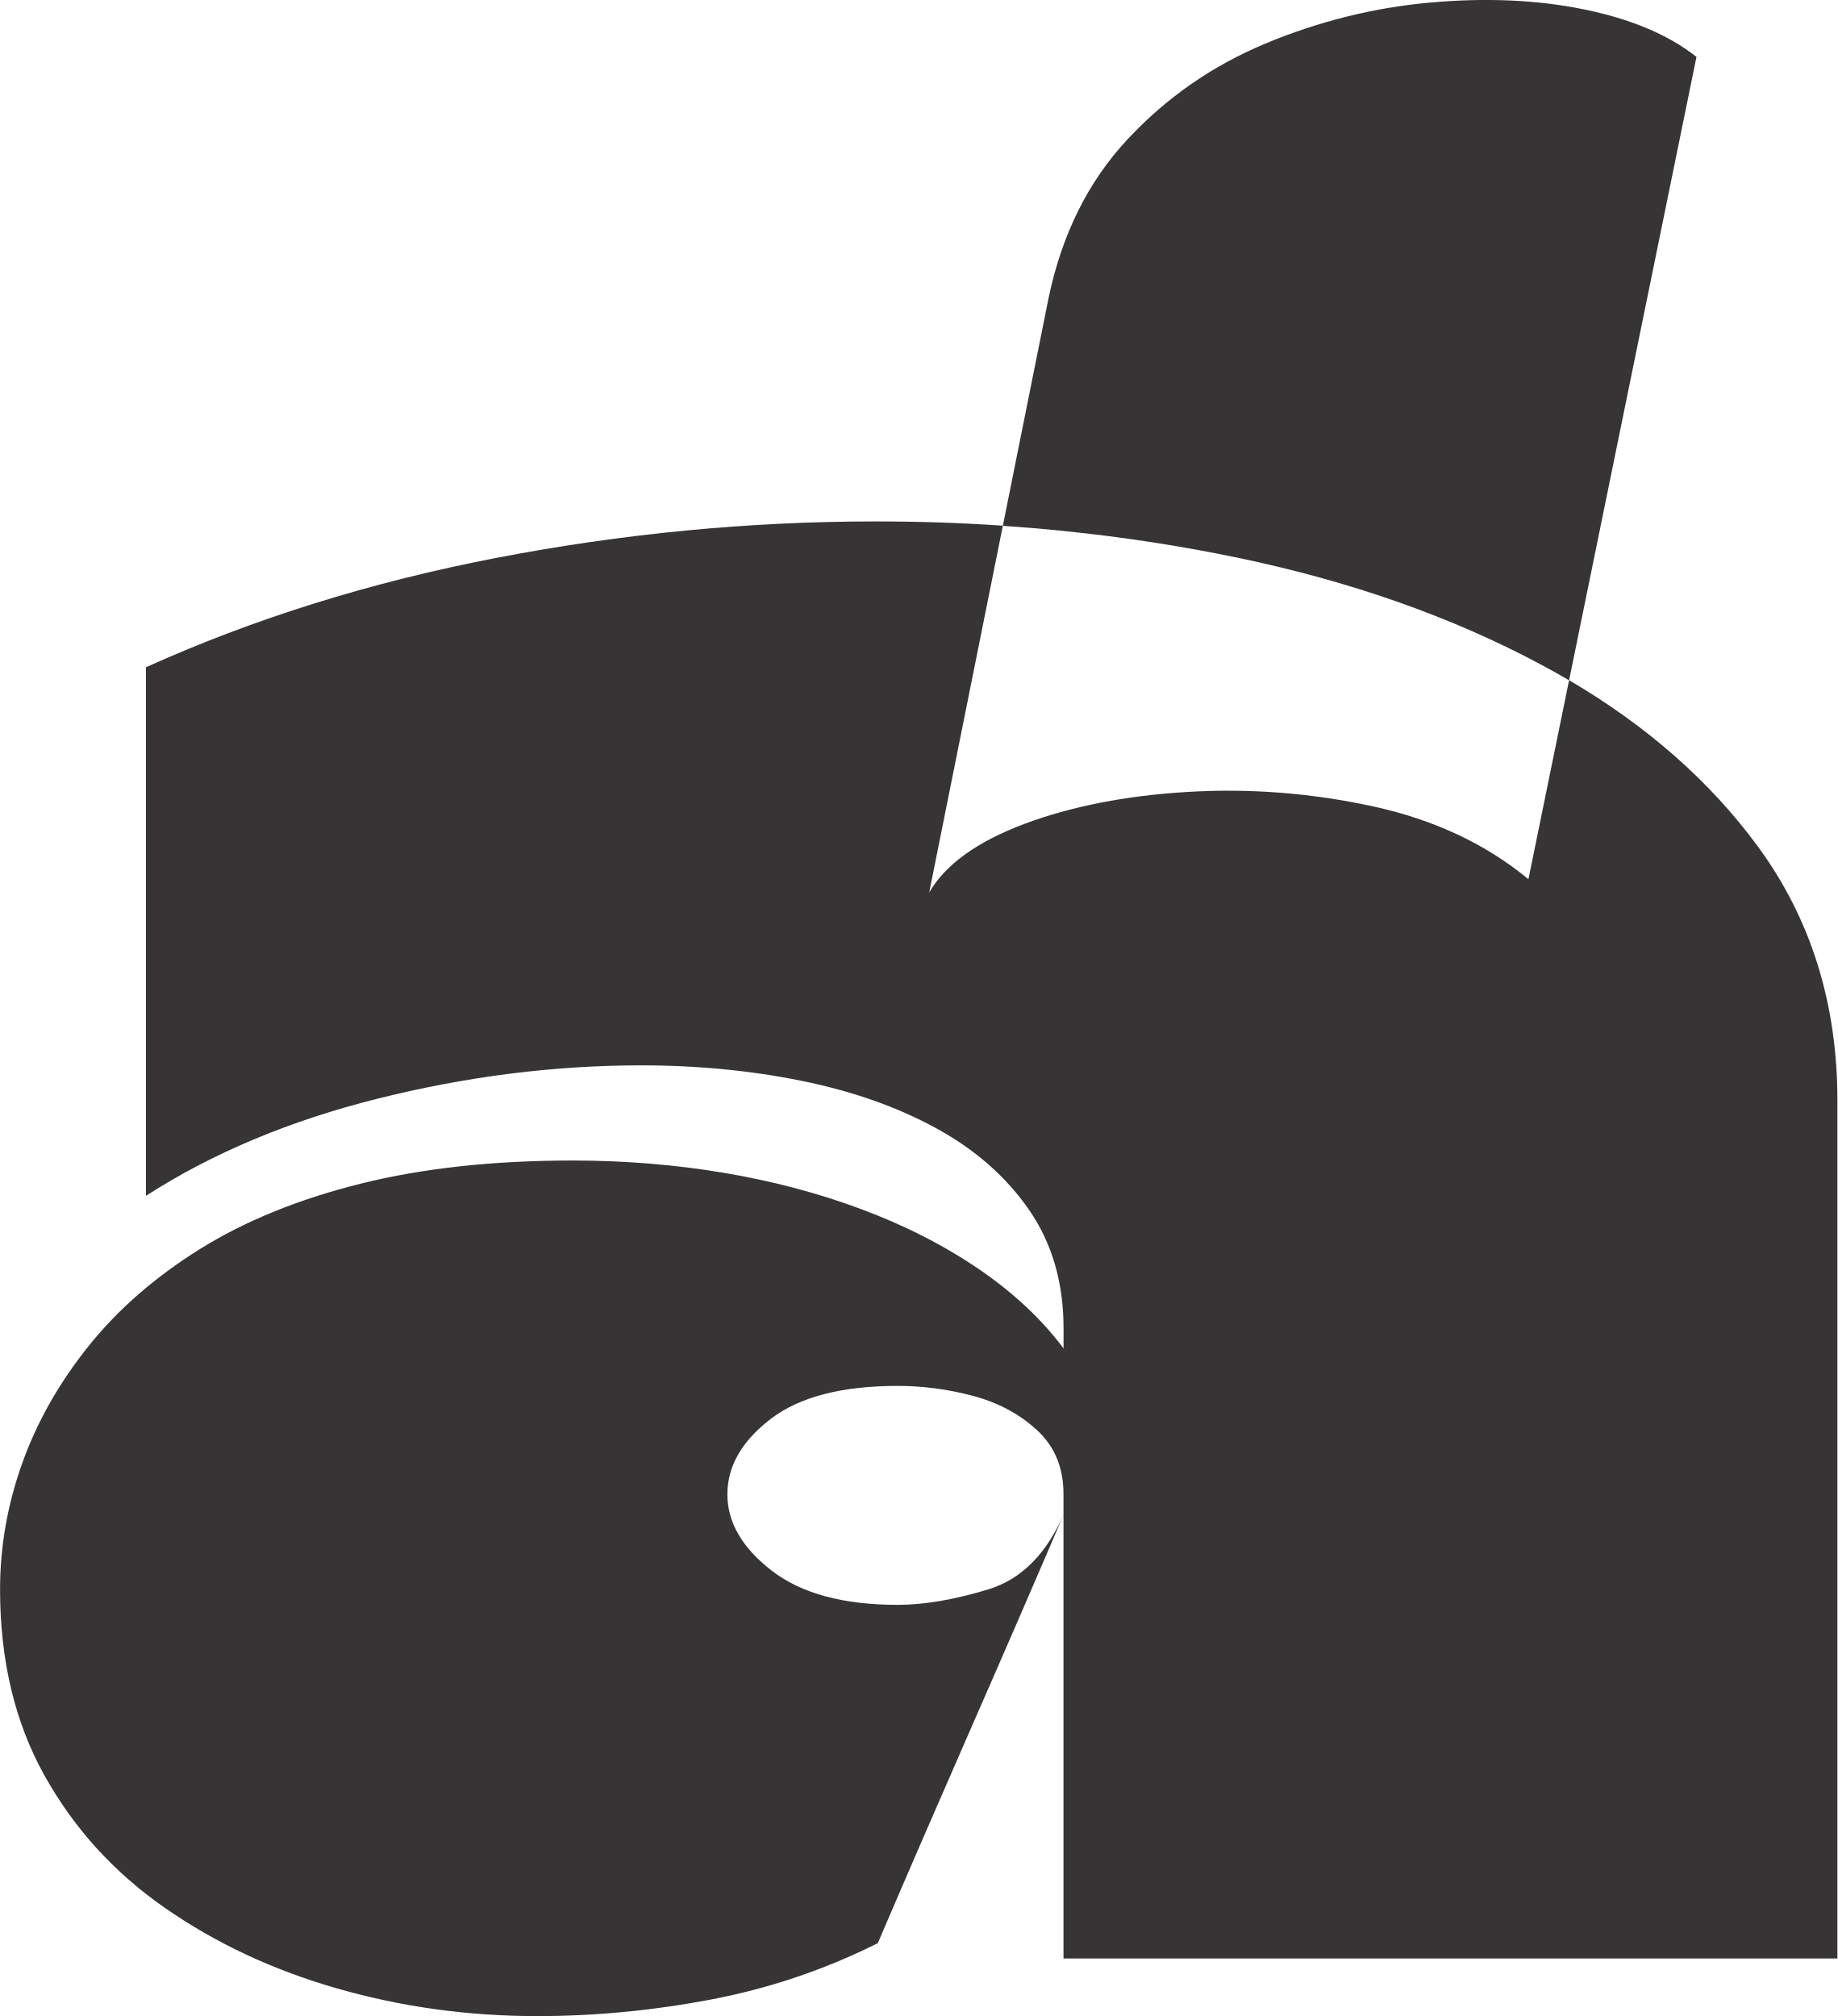
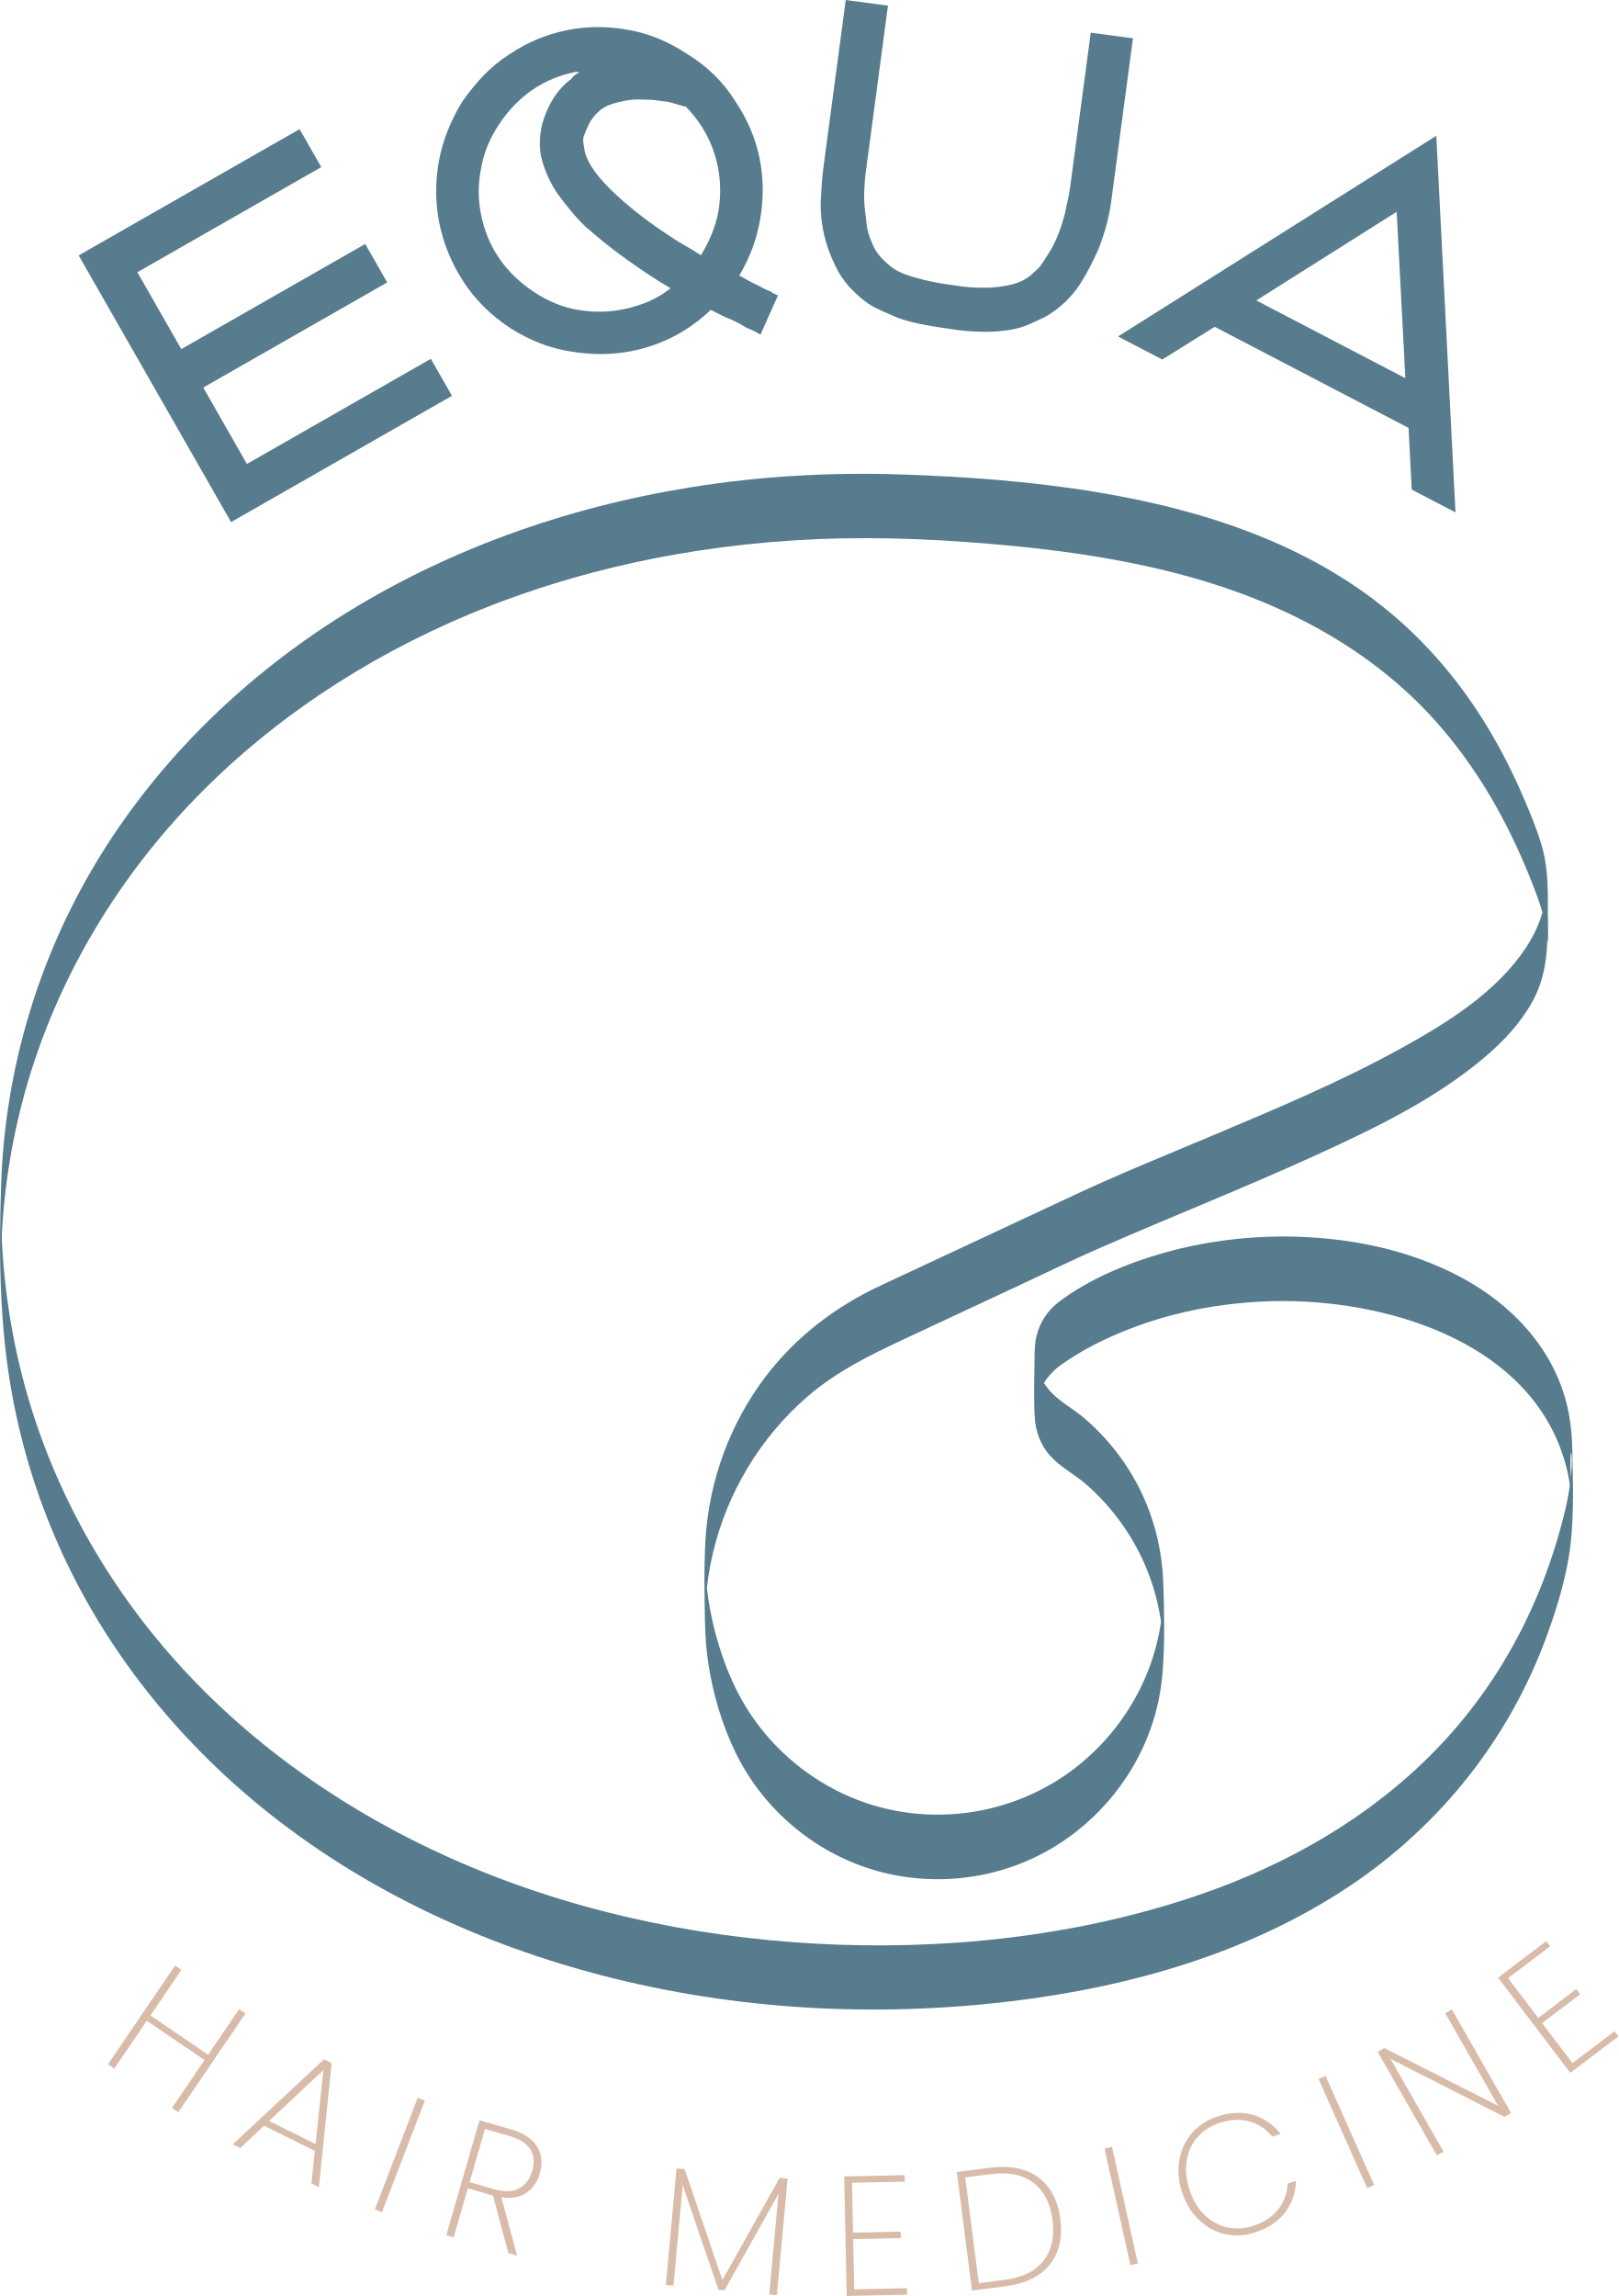
- <svg xmlns="http://www.w3.org/2000/svg" width="28.514mm" height="31.289mm" viewBox="0 0 28.514 31.289" version="1.1" id="svg1">
-   <defs id="defs1" />
-   <g id="layer1" transform="translate(-86.52408,-28.16835)">
-     <path id="path4" d="m 102.087,36.328 0.71,-3.537 c 0.206,-0.984 0.612,-1.801 1.218,-2.453 0.606,-0.652 1.321,-1.149 2.145,-1.493 0.823,-0.343 1.67,-0.555 2.539,-0.635 0.869,-0.08 1.67,-0.046 2.402,0.103 0.732,0.149 1.315,0.395 1.75,0.738 l -1.977,9.676 c -0.136,-0.08 -0.275,-0.158 -0.417,-0.234 -1.407,-0.755 -3.002,-1.315 -4.787,-1.681 -1.165,-0.239 -2.36,-0.4 -3.584,-0.483" style="fill:#373435;fill-opacity:1;fill-rule:nonzero;stroke:none;stroke-width:0.353" />
-     <path id="path5" d="m 88.789,38.527 v 8.201 c 1.029,-0.663 2.23,-1.167 3.603,-1.51 1.372,-0.343 2.733,-0.515 4.083,-0.515 0.869,0 1.699,0.08 2.488,0.24 0.789,0.16 1.487,0.406 2.093,0.738 0.606,0.332 1.087,0.755 1.441,1.27 0.355,0.515 0.532,1.127 0.532,1.836 0,0.023 0,0.051 0,0.086 0,0.034 0,0.069 0,0.103 0,0.034 0,0.074 0,0.12 -0.343,-0.457 -0.783,-0.869 -1.321,-1.235 -0.538,-0.366 -1.144,-0.675 -1.818,-0.926 -0.675,-0.252 -1.39,-0.44 -2.145,-0.566 -0.755,-0.126 -1.533,-0.189 -2.333,-0.189 -1.235,0 -2.333,0.12 -3.294,0.36 -0.961,0.24 -1.79,0.578 -2.488,1.012 -0.698,0.435 -1.275,0.938 -1.733,1.51 -0.458,0.572 -0.801,1.178 -1.029,1.819 -0.229,0.641 -0.343,1.292 -0.343,1.956 0,1.098 0.229,2.059 0.686,2.882 0.458,0.823 1.081,1.51 1.87,2.059 0.789,0.549 1.681,0.967 2.676,1.252 0.995,0.286 2.03,0.429 3.105,0.429 0.892,0 1.79,-0.086 2.693,-0.257 0.904,-0.172 1.767,-0.463 2.591,-0.875 0.48,-1.121 0.967,-2.242 1.458,-3.363 0.492,-1.121 0.978,-2.242 1.458,-3.363 -0.275,0.663 -0.675,1.075 -1.201,1.235 -0.526,0.16 -0.995,0.24 -1.407,0.24 -0.846,0 -1.498,-0.177 -1.956,-0.532 -0.458,-0.355 -0.686,-0.749 -0.686,-1.184 0,-0.435 0.223,-0.823 0.669,-1.167 0.446,-0.343 1.104,-0.515 1.973,-0.515 0.389,0 0.778,0.051 1.167,0.154 0.389,0.103 0.721,0.28 0.995,0.532 0.275,0.252 0.412,0.583 0.412,0.995 0,1.19 0,2.385 0,3.586 0,1.201 0,2.408 0,3.62 0.801,0 1.601,0 2.402,0 0.801,0 1.601,0 2.402,0 0.801,0 1.601,0 2.402,0 0.801,0 1.601,0 2.402,0 0.801,0 1.601,0 2.402,0 0,-2.219 0,-4.438 0,-6.657 0,-2.219 0,-4.438 0,-6.657 0,-1.51 -0.412,-2.825 -1.235,-3.946 -0.74,-1.008 -1.717,-1.868 -2.929,-2.58 l -0.631,3.089 c -0.663,-0.549 -1.47,-0.926 -2.419,-1.132 -0.949,-0.206 -1.904,-0.28 -2.865,-0.223 -0.961,0.057 -1.807,0.223 -2.539,0.497 -0.732,0.275 -1.224,0.629 -1.476,1.064 l 1.143,-5.693 c -0.65,-0.044 -1.308,-0.066 -1.975,-0.066 -1.967,0 -3.929,0.189 -5.885,0.566 -1.956,0.377 -3.769,0.944 -5.439,1.698" style="fill:#373435;fill-opacity:1;fill-rule:evenodd;stroke:none;stroke-width:0.353" />
-   </g>
+ <svg xmlns="http://www.w3.org/2000/svg" version="1.1" viewBox="324.32 234.07 431.37 611.87">
+   <path transform="matrix(.1,0,0,-.1,0,1080)" d="M6663.5 5164.21C6556.38 5163.85 6449.37 5150.13 6346.23 5120.86 6248.51 5093.12 6147.7 5052.01 6066.02 4990.46 6035.56 4967.51 6013.9 4934.72 6005.27 4897.53 6000.59 4877.36 6000.59 4856.81 6000.37 4836.22 5999.83 4784.76 5998.08 4732.67 6001.05 4681.26 6003.2 4643.96 6016.68 4608.23 6041.66 4580.18 6068.81 4549.68 6107.62 4530.15 6138.36 4503.27 6205.79 4444.31 6259.78 4370.35 6295.14 4288.04 6312.99 4246.5 6326.06 4202.97 6334.1 4158.48 6338.36 4134.92 6341.21 4111.09 6342.51 4087.19 6346.24 4018.6 6346.78 4257.87 6342.3 4183.64 6341.4 4168.64 6339.86 4153.68 6337.77 4138.81 6314.41 3972.58 6218.6 3821.54 6080.15 3727.13 5935.82 3628.72 5752.11 3598.2 5583.64 3644.6 5421.49 3689.26 5282.89 3803.33 5207.19 3953.44 5169.58 4028.01 5144.21 4113 5131.42 4195.43 5128.19 4216.27 5125.77 4237.25 5124.32 4258.29 5123.66 4267.97 5123.36 4277.66 5122.92 4287.35 5121.67 4314.79 5120.54 4122.85 5123.16 4174.1 5123.48 4180.37 5123.71 4186.63 5124.11 4192.89 5126.81 4235.61 5133.31 4278.14 5143.06 4319.8 5180.72 4480.59 5269.14 4628.06 5393.9 4736.36 5472.15 4804.29 5562.24 4848.31 5654.98 4891.65 5758.31 4939.93 5861.64 4988.22 5964.97 5036.5 6036.33 5069.85 6107.3 5104.19 6179.49 5135.72 6367.81 5217.97 6559.02 5293.61 6746.03 5378.87 6903.32 5450.57 7065 5527.98 7198.06 5640.17 7248.19 5682.44 7294.68 5731.1 7326.61 5788.82 7360.74 5850.5 7367.36 5912.67 7367.77 5982.06 7368.23 6058.91 7373.35 6136.84 7350.67 6211.2 7338.35 6251.58 7321.96 6291.05 7305.38 6329.84 7276.54 6397.33 7243.4 6463.03 7205.18 6525.71 7135.97 6639.22 7049.72 6742.07 6947.5 6827.28 6727.75 7010.47 6449.13 7100.67 6170.71 7147.06 5995.17 7176.31 5817.18 7189.46 5639.43 7195.08 5452.98 7200.97 5266.52 7190.15 5082.28 7160.42 4748.52 7106.56 4423.33 6991.02 4138.08 6808.27 3879.98 6642.91 3656.38 6422.54 3498.4 6159.07 3344.26 5902.02 3257.28 5608.67 3246.51 5309.15 3239.69 5119.53 3241.4 4927.13 3275.97 4740 3303 4593.63 3348.4 4450.76 3410.94 4315.7 3537.76 4041.84 3733.99 3804.09 3971.1 3618.4 4228.71 3416.67 4531.24 3276.85 4847.22 3194.9 5202.75 3102.7 5574.35 3082.29 5938.62 3126.16 6256.04 3164.4 6574.64 3254.91 6842.33 3434.43 7082.76 3595.67 7266.11 3826.82 7365.35 4099.02 7394.4 4178.72 7419.94 4262.31 7429.33 4346.81 7438.2 4426.6 7435.26 4508.34 7433.9 4588.4 7433.21 4629.75 7429.76 4670.76 7420.35 4711.12 7385.04 4862.62 7275.86 4979.91 7141.71 5052.9 6996.3 5132.01 6827.85 5163.74 6663.5 5164.21 6662.4 5164.21 6662.03 4992.18 6663.5 4992.18 6957.37 4991.34 7326.71 4875.9 7415.18 4559.27 7425.73 4521.51 7430.8 4483.17 7432.94 4444.1 7422.55 4634 7434.85 4596.82 7432.1 4550.97 7431.54 4541.71 7430.78 4532.47 7429.82 4523.25 7428.6 4511.48 7427.05 4499.74 7425.22 4488.05 7421.37 4463.49 7415.95 4439.31 7409.81 4415.23 7391.98 4345.44 7369.38 4276.86 7341.66 4210.37 7288.94 4083.96 7217.46 3965.62 7128.93 3861.06 6944.5 3643.23 6693.16 3494.63 6424.52 3404.61 6103.84 3297.15 5753.54 3260.96 5416.74 3279.6 5083.27 3298.06 4751.38 3370.46 4445.78 3506.65 4172.23 3628.56 3920.51 3802.07 3719.05 4024.52 3527.47 4236.06 3384.66 4490.19 3309.37 4765.79 3270.46 4908.24 3250.04 5054.87 3246.3 5202.41 3245.66 5227.64 3245.29 5086.49 3246.36 5122.49 3246.59 5130.39 3246.78 5138.3 3247.08 5146.2 3247.78 5164.74 3248.75 5183.28 3250.03 5201.79 3252.63 5239.42 3256.52 5276.97 3261.57 5314.35 3271.18 5385.47 3285.15 5455.99 3303.4 5525.39 3376.36 5802.89 3518.43 6059.19 3709.3 6272.92 3910.64 6498.36 4163.15 6674.87 4438.46 6798.2 4746.64 6936.24 5082.18 7007.94 5418.95 7022.41 5597.04 7030.07 5776.77 7020.83 5954.08 7003.35 6107.17 6988.25 6259.92 6964.23 6408.41 6923.46 6659.22 6854.6 6894.84 6732.85 7069.8 6537.01 7159.28 6436.87 7230.65 6321.79 7286.68 6199.97 7301.73 6167.27 7315.7 6134.07 7328.7 6100.5 7336.54 6080.26 7344.35 6059.94 7350.67 6039.16 7354.82 6025.5 7358.41 6011.64 7361.13 5997.62 7362.2 5992.1 7363.16 5986.56 7363.95 5981 7364.57 5976.86 7365.08 5972.7 7365.47 5968.54 7370.22 5921.15 7370.56 5963.22 7366.49 6094.76 7362.02 6036.79 7342.81 5983.35 7310.81 5934.81 7232.3 5815.71 7102.13 5734.63 6979.83 5666.98 6815.27 5575.94 6640.97 5503.18 6467.86 5430.28 6346.71 5379.26 6224.67 5329.89 6105.56 5274.23 6013.8 5231.35 5922.05 5188.48 5830.3 5145.6 5750.01 5108.08 5669.72 5070.57 5589.43 5033.05 5469.72 4977.11 5364.58 4896.93 5284.22 4791.45 5189.28 4666.82 5133.38 4515.05 5123.65 4358.78 5119.1 4285.77 5120.68 4211.89 5122.05 4138.81 5122.77 4100.15 5125.49 4061.62 5131.42 4023.39 5143.58 3945.02 5167.29 3864.63 5201.5 3793 5271.03 3647.41 5399.33 3533.46 5552.34 3482.12 5709.77 3429.29 5885.89 3444.94 6031.32 3525.09 6171.61 3602.39 6278.36 3735.4 6321.65 3889.79 6332.68 3929.15 6339.45 3969.57 6342.28 4010.34 6347.59 4087.1 6346.3 4165.41 6343.46 4242.24 6340.27 4328.65 6319.39 4413.73 6280.72 4491.15 6244.29 4564.09 6192.91 4629.31 6130.65 4681.92 6101.28 4706.74 6064.91 4725.11 6039.75 4754.44 6028.51 4767.54 6019.49 4782.39 6012.99 4798.39 6009.82 4806.22 6007.24 4814.29 6005.31 4822.52 6004.05 4827.93 6001.4 4856.38 6001.59 4836.22 6001.46 4788.3 6001.34 4740.37 6001.21 4692.45 6002.49 4744.8 6028.67 4791.78 6071.08 4822.06 6126.19 4861.4 6188.34 4892.26 6251.26 4916.9 6382.27 4968.2 6523.08 4991.7 6663.5 4992.18 6664.96 4992.18 6664.62 5164.21 6663.5 5164.21" fill="#577c8e" />
+   <path transform="matrix(.1,0,0,-.1,0,1080)" d="M4009.46 7153.96 3859.02 7067.98 3452.86 7778.66 4041.64 8115.16 4099.44 8014 3609.23 7733.84 3726.34 7528.94 4216.55 7809.09 4275.1 7706.64 3784.89 7426.48 3901.25 7222.88 4391.46 7503.05 4447.8 7404.46 4009.46 7153.96" fill="#577c8e" />
+   <path transform="matrix(.1,0,0,-.1,0,1080)" d="M5111.16 7779.08C5134.88 7817.39 5150.41 7856.11 5157.73 7895.19 5164.66 7936.21 5164.18 7976.24 5156.27 8015.3 5144.02 8075.8 5116.04 8128.54 5072.38 8173.55L5070.61 8174.75C5070.43 8175.7 5069.34 8176 5067.39 8175.59L5023.71 8188.09C5013.36 8189.04 5003.2 8190.28 4993.25 8191.84 4983.27 8193.36 4972.73 8194.01 4961.59 8193.8 4938.93 8195.3 4917.95 8193.57 4898.63 8188.64 4872.27 8183.33 4852.68 8174.78 4839.8 8163.03 4832.02 8156.35 4824.23 8147.14 4816.45 8135.44 4809.84 8122.89 4803.91 8109.5 4798.68 8095.26 4796.73 8089.77 4797.25 8079.73 4800.21 8065.08 4803.21 8035.2 4825.77 7999.12 4867.86 7956.87 4889.39 7935.8 4912.29 7915.57 4936.57 7896.1 4949.86 7885.59 4963.05 7875.56 4976.18 7866.03 4989.29 7856.5 5002.89 7847.05 5016.96 7837.71 5025.18 7832.25 5033.09 7827 5040.75 7821.96 5048.36 7816.89 5056.18 7812.14 5064.2 7807.67 5072.2 7803.19 5080 7798.66 5087.54 7794.1 5095.07 7789.52 5102.93 7784.51 5111.16 7779.08M4904.88 7635.16C4954.54 7645.24 4996.41 7663.89 5030.43 7691.14 5010.89 7702.46 4991.43 7714.55 4972.11 7727.43 4952.75 7740.34 4933.61 7753.51 4914.64 7767.01 4894.52 7781.23 4875.64 7795.49 4858.02 7809.73 4840.41 7823.98 4822.98 7838.54 4805.75 7853.38 4790.68 7867.65 4777.07 7882.2 4764.91 7897.05 4752.75 7911.91 4741.09 7926.84 4729.91 7941.89 4709.89 7970.42 4695.05 8003.58 4685.38 8041.34 4680.23 8066.78 4681.02 8095.45 4687.77 8127.37 4703.23 8181.41 4729.07 8221.8 4765.36 8248.48 4770.77 8256.71 4778.66 8262.89 4788.98 8267.05 4786.07 8266.44 4784.02 8266.54 4782.86 8267.32 4781.89 8267.12 4781.11 8267.2 4780.52 8267.61 4779.91 8267.98 4778.66 8268 4776.71 8267.59 4691.02 8250.23 4622.96 8203.35 4572.57 8126.93 4547.73 8089.33 4531.89 8049.96 4525.04 8008.86 4516.96 7968.5 4517.11 7927.8 4525.43 7886.73 4542.89 7800.63 4589.68 7732.21 4665.88 7681.45 4703.39 7656.46 4742.61 7640.46 4783.57 7633.5 4824.52 7626.52 4864.95 7627.08 4904.88 7635.16M5213.54 7725.13C5222.7 7719.87 5231.02 7715.19 5238.45 7711.12 5245.88 7707.04 5253.52 7703.26 5261.34 7699.76 5268.2 7696.05 5274.43 7692.73 5280.11 7689.84 5285.77 7686.91 5291.34 7684.5 5296.84 7682.57 5299.18 7680.99 5300.93 7679.82 5302.11 7679.05 5303.27 7678.26 5304.45 7677.48 5305.63 7676.74 5306.59 7676.93 5308.25 7676.23 5310.61 7674.7 5312.95 7673.11 5315.09 7672.55 5317.05 7672.94L5269.88 7567.38C5259.3 7574.38 5246.88 7580.5 5232.63 7585.71 5226.73 7589.64 5220.39 7593.42 5213.54 7597.12 5206.7 7600.8 5199.36 7604.37 5191.55 7607.89 5182.73 7611.19 5174.11 7615.02 5165.59 7619.4 5157.09 7623.77 5147.77 7628.48 5137.59 7633.54 5077.95 7576.77 5008.14 7540.25 4928.11 7524.04 4875.41 7513.36 4820.63 7512.95 4763.77 7522.75 4709.27 7530.99 4655.8 7551.68 4603.39 7584.76 4550.57 7619.77 4508.57 7661.55 4477.39 7710.11 4446.23 7758.67 4425.09 7810.23 4414.02 7864.92 4403.34 7917.64 4402.93 7972.39 4412.73 8029.27 4422.96 8084.14 4443.7 8137.12 4475.04 8188.19 4493.09 8214.18 4512.16 8237.62 4532.29 8258.46 4552.39 8279.31 4575 8297.84 4600.09 8314.12 4647.38 8346.03 4698.77 8367.63 4754.29 8378.89 4806.88 8389.53 4861.07 8389.84 4916.86 8379.82 4971.46 8370.54 5024.54 8348.77 5076.09 8314.52 5128.23 8282.41 5169.98 8241.58 5201.3 8192.07 5234.57 8142.89 5256.64 8091.5 5267.54 8037.83 5278.02 7986.1 5278.75 7932.89 5269.75 7878.27 5260.79 7823.6 5242.02 7772.55 5213.54 7725.13" fill="#577c8e" />
+   <path transform="matrix(.1,0,0,-.1,0,1080)" d="M6262.72 8357.23 6207.85 7945.61C6206.92 7938.69 6205.8 7930.32 6204.5 7920.45 6203.17 7910.58 6201.09 7898.8 6198.27 7885.11 6195.44 7871.41 6191.8 7857.34 6187.37 7842.86 6182.91 7828.38 6177.59 7813.02 6171.43 7796.78 6164.24 7780.64 6156.58 7764.58 6148.42 7748.59 6140.27 7732.58 6131.11 7716.75 6120.99 7701.01 6099.58 7668.7 6071.89 7641.76 6037.88 7620.17 6031.3 7616.02 6024.82 7612.61 6018.43 7609.96 6012.05 7607.29 6005.63 7604.37 5999.19 7601.22 5977.58 7590.03 5953.76 7582.65 5927.67 7579.11 5901.57 7575.58 5877.04 7574.33 5854.08 7575.38 5828.01 7575.82 5801.23 7578.41 5773.73 7583.07 5706.59 7592.03 5658.56 7602.71 5629.58 7615.09 5600.57 7627.48 5583.75 7634.99 5579.09 7637.64 5559.27 7647.3 5540.05 7661.42 5521.44 7679.99 5503.52 7696.44 5488.5 7715.51 5476.32 7737.23 5470.73 7748.01 5465.64 7758.76 5461.03 7769.41 5456.42 7780.06 5452.3 7790.67 5448.68 7801.2 5441.58 7823.26 5436.61 7844.49 5433.83 7864.97 5431.03 7885.42 5429.95 7905.66 5430.63 7925.67 5432.53 7962.56 5434.87 7991.42 5437.63 8012.14L5497.24 8459.29 5609.78 8444.29 5550.16 7997.14C5549.23 7990.22 5548.48 7982.79 5547.94 7974.84 5547.36 7966.85 5546.86 7957.38 5546.41 7946.41 5545.74 7926.38 5547.3 7904.1 5551.04 7879.48 5552.69 7854.14 5557.81 7832.35 5566.44 7814.14 5573.8 7794.06 5585.6 7776.92 5601.79 7762.7 5604.49 7760.32 5607.39 7757.68 5610.52 7754.76 5613.64 7751.83 5617.05 7749.12 5620.73 7746.62 5627.96 7740.62 5639.21 7734.59 5654.49 7728.55 5666.91 7723.89 5683.84 7718.85 5705.23 7713.49 5726.6 7708.14 5753.08 7703.35 5784.69 7699.15 5813.17 7694.33 5841.01 7692.13 5868.19 7692.54 5891.28 7692.47 5915.02 7695.32 5939.42 7701.12 5963.78 7706.91 5984.13 7718.26 6000.46 7735.16 6002.7 7736.87 6004.95 7738.82 6007.27 7741.05 6009.55 7743.23 6011.9 7745.71 6014.29 7748.4 6019.14 7754.76 6023.82 7761.68 6028.35 7769.14 6032.84 7776.57 6037.61 7783.96 6042.61 7791.33 6051.75 7807.19 6059.44 7823.5 6065.72 7840.25 6071.94 7856.98 6077.18 7873.62 6081.4 7890.15 6088.84 7923.3 6093.46 7946.8 6095.32 7960.63L6150.21 8372.24 6262.72 8357.23" fill="#577c8e" />
+   <path transform="matrix(.1,0,0,-.1,0,1080)" d="M6988.74 7451.45 6965.51 7894.81 6591.38 7658.61 6988.74 7451.45ZM7071.16 8097.46 7122.31 7093.75 7005.75 7154.51 6997.18 7319.01 6480.61 7588.33 6340.85 7501.18 6222.96 7562.62 7071.16 8097.46" fill="#577c8e" />
+   <path transform="matrix(.1,0,0,-.1,0,1080)" d="M3897.53 3093.69 3718.39 2830.28 3701.51 2841.77 3788.27 2969.35 3634.43 3073.98 3547.66 2946.4 3530.77 2957.88 3709.93 3221.3 3726.81 3209.81 3644.12 3088.23 3797.97 2983.6 3880.65 3105.17 3897.53 3093.69" fill="#d8bca9" />
+   <path transform="matrix(.1,0,0,-.1,0,1080)" d="M4084.27 2745.51 4105.02 2942.42 3960.3 2807.05 4084.27 2745.51ZM4082.29 2727.24 3946.95 2794.43 3883.39 2734.79 3863.46 2744.67 4106.75 2971.44 4127.09 2961.35 4093.13 2630.67 4073.21 2640.56 4082.29 2727.24" fill="#d8bca9" />
+   <path transform="matrix(.1,0,0,-.1,0,1080)" d="M4375.51 2861.4 4261.27 2564.03 4242.19 2571.36 4356.45 2868.72 4375.51 2861.4" fill="#d8bca9" />
+   <path transform="matrix(.1,0,0,-.1,0,1080)" d="M4494.81 2644.12 4560.19 2625.21C4587.23 2617.39 4609.31 2618.09 4626.46 2627.31 4643.6 2636.52 4655.29 2651.88 4661.51 2673.39 4675.04 2720.18 4654.62 2751.43 4600.28 2767.14L4535.76 2785.79 4494.81 2644.12ZM4597.94 2455.11 4557.15 2608.14 4555.41 2608.65 4490.01 2627.55 4452.32 2497.21 4432.71 2502.88 4521.2 2808.91 4605.32 2784.58C4639.33 2774.75 4662.52 2759.38 4674.9 2738.48 4687.29 2717.58 4689.65 2693.9 4682.01 2667.46 4675.19 2643.92 4662.97 2626.43 4645.33 2615 4627.7 2603.56 4605.75 2599.76 4579.45 2603.58L4621.48 2448.3 4597.94 2455.11" fill="#d8bca9" />
+   <path transform="matrix(.1,0,0,-.1,0,1080)" d="M5342.27 2653.39 5313.79 2342.94 5293.46 2344.81 5318.02 2612.78 5174.16 2355.75 5157.89 2357.24 5062.7 2636.19 5038.14 2368.22 5017.8 2370.09 5046.27 2680.53 5067.95 2678.55 5168.45 2383.16 5321.02 2655.34 5342.27 2653.39" fill="#d8bca9" />
+   <path transform="matrix(.1,0,0,-.1,0,1080)" d="M5513.88 2642.39 5516.71 2509.45 5643.75 2512.17 5644.13 2494.92 5517.09 2492.22 5519.95 2358.38 5660.57 2361.38 5660.95 2344.14 5499.89 2340.7 5493.11 2659.19 5654.16 2662.63 5654.53 2645.39 5513.88 2642.39" fill="#d8bca9" />
+   <path transform="matrix(.1,0,0,-.1,0,1080)" d="M6024.42 2434.73C6046.15 2462.69 6054.18 2498.72 6048.5 2542.82 6042.77 2587.23 6025.86 2620.28 5997.77 2641.99 5969.65 2663.68 5931.75 2671.47 5884.04 2665.33L5815.63 2656.53 5851.88 2374.78 5920.29 2383.58C5967.99 2389.72 6002.71 2406.77 6024.42 2434.73M6010.77 2656.47C6043.31 2632.29 6062.79 2595.3 6069.2 2545.49 6075.61 2495.68 6066.11 2455.11 6040.71 2423.78 6015.3 2392.45 5975.89 2373.35 5922.49 2366.48L5833.83 2355.06 5793.17 2671.02 5881.84 2682.43C5935.24 2689.3 5978.22 2680.65 6010.77 2656.47" fill="#d8bca9" />
+   <path transform="matrix(.1,0,0,-.1,0,1080)" d="M6206.78 2738.17 6275.86 2427.19 6255.91 2422.77 6186.86 2733.75 6206.78 2738.17" fill="#d8bca9" />
+   <path transform="matrix(.1,0,0,-.1,0,1080)" d="M6386.31 2702.92C6391.15 2730.44 6402.37 2754.43 6420.05 2774.87 6437.7 2795.29 6460.17 2809.99 6487.48 2818.94 6521.97 2830.26 6553.66 2831.73 6582.5 2823.36 6611.36 2814.98 6635.99 2798.08 6656.45 2772.62L6634.01 2765.28C6617.86 2785.44 6597.6 2798.94 6573.23 2805.75 6548.87 2812.57 6522.17 2811.22 6493.15 2801.7 6469.86 2794.06 6450.55 2781.6 6435.2 2764.32 6419.86 2747.02 6410.13 2726.17 6406.05 2701.75 6401.95 2677.32 6404.48 2651.16 6413.62 2623.28 6422.67 2595.69 6436.02 2573.4 6453.69 2556.43 6471.36 2539.45 6491.5 2528.47 6514.16 2523.49 6536.82 2518.49 6559.77 2519.82 6583.07 2527.46 6612.1 2536.98 6634.4 2551.69 6650 2571.61 6665.61 2591.53 6673.93 2614.4 6675.02 2640.22L6697.44 2647.58C6696.04 2614.95 6686.2 2586.74 6667.9 2562.91 6649.6 2539.08 6623.21 2521.51 6588.72 2510.2 6561.41 2501.25 6534.62 2499.71 6508.32 2505.58 6482.05 2511.44 6458.82 2524.04 6438.64 2543.38 6418.44 2562.7 6403.5 2587.17 6393.79 2616.78 6383.98 2646.68 6381.49 2675.39 6386.31 2702.92" fill="#d8bca9" />
+   <path transform="matrix(.1,0,0,-.1,0,1080)" d="M6775.88 2927.31 6905.61 2636.36 6886.96 2628.04 6757.23 2918.99 6775.88 2927.31" fill="#d8bca9" />
+   <path transform="matrix(.1,0,0,-.1,0,1080)" d="M7270.48 2828.1 7252.75 2817.97 6949.05 2972.66 7090.41 2725.22 7072.69 2715.09 6914.87 2991.29 6932.61 3001.43 7235.86 2847.53 7094.94 3094.18 7112.66 3104.3 7270.48 2828.1" fill="#d8bca9" />
+   <path transform="matrix(.1,0,0,-.1,0,1080)" d="M7262.48 3187.57 7342.86 3081.65 7444.08 3158.45 7454.49 3144.71 7353.27 3067.91 7434.2 2961.27 7546.26 3046.31 7556.68 3032.57 7428.35 2935.19 7235.8 3188.96 7364.13 3286.34 7374.54 3272.6 7262.48 3187.57" fill="#d8bca9" />
</svg>
